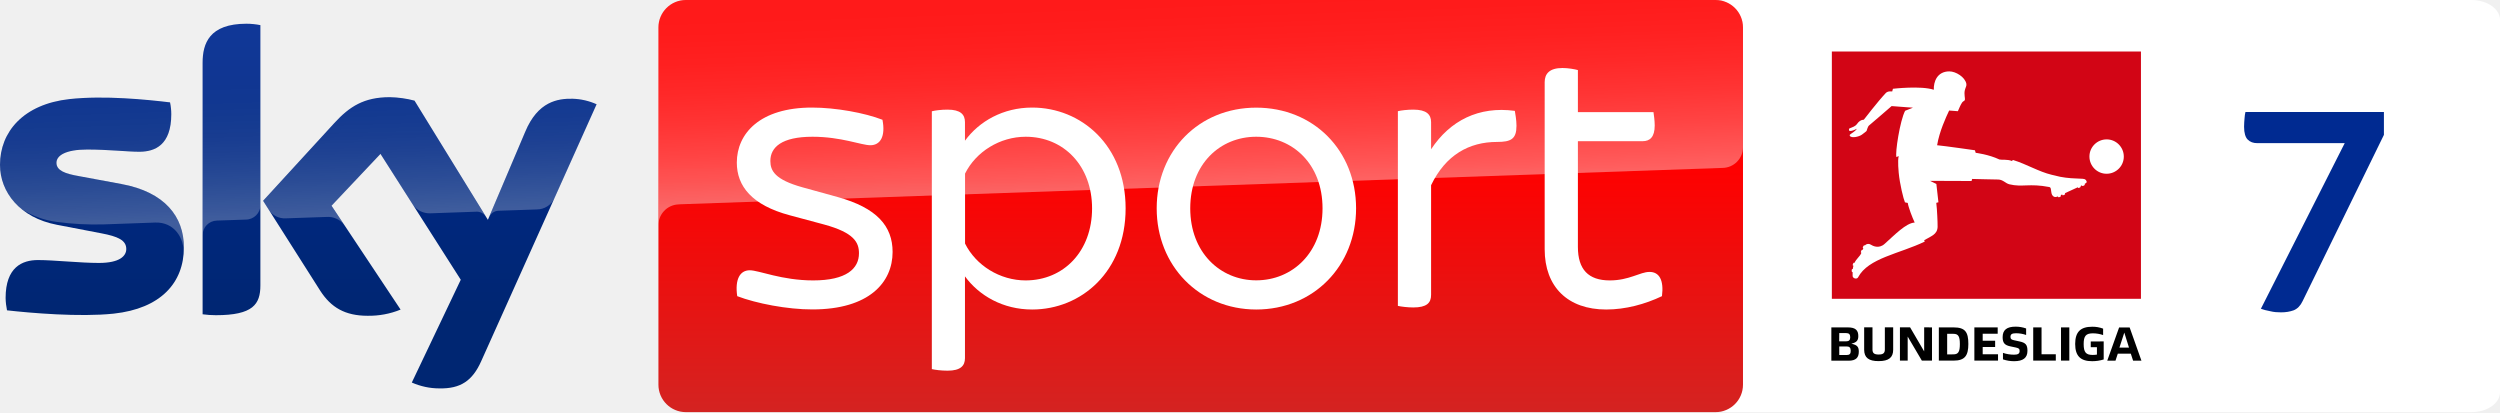
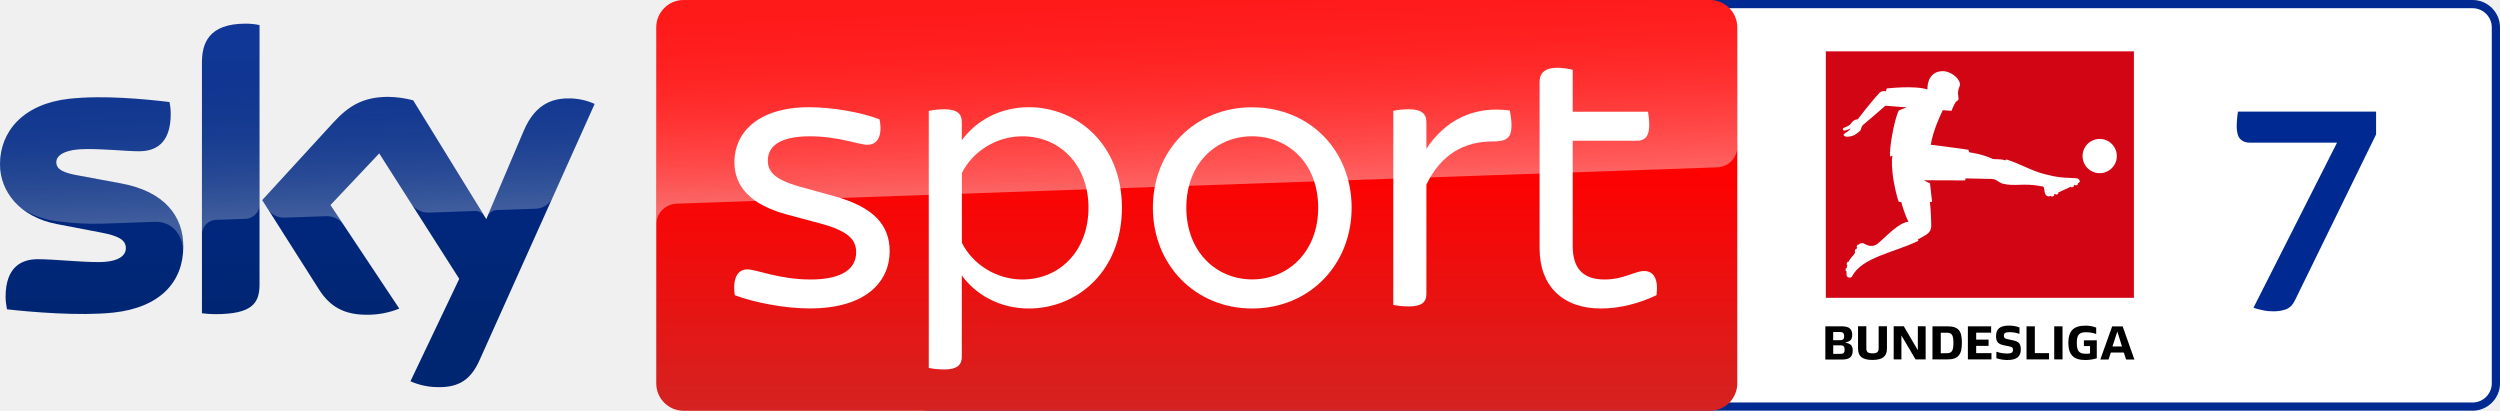
- <svg xmlns="http://www.w3.org/2000/svg" enable-background="new 0 0 2714.1 500" version="1.1" viewBox="0 0 3033 500" xml:space="preserve">
+ <svg xmlns="http://www.w3.org/2000/svg" enable-background="new 0 0 2714.1 500" version="1.1" viewBox="0 0 3043 500" xml:space="preserve">
  <defs>
    <linearGradient id="d" x1="1456.7" x2="1456.7" y1="198" y2="698" gradientTransform="translate(0,-198)" gradientUnits="userSpaceOnUse">
      <stop stop-color="#f00" offset=".4" />
      <stop stop-color="#D42321" offset="1" />
    </linearGradient>
    <linearGradient id="b" x1="1459.5" x2="1450.8" y1="431.73" y2="182.67" gradientTransform="translate(0,-198)" gradientUnits="userSpaceOnUse">
      <stop stop-color="#fff" offset="0" />
      <stop stop-color="#fff" stop-opacity=".835" offset=".12" />
      <stop stop-color="#fff" stop-opacity=".658" offset=".269" />
      <stop stop-color="#fff" stop-opacity=".511" offset=".419" />
      <stop stop-color="#fff" stop-opacity=".397" offset=".568" />
      <stop stop-color="#fff" stop-opacity=".315" offset=".716" />
      <stop stop-color="#fff" stop-opacity=".266" offset=".86" />
      <stop stop-color="#fff" stop-opacity=".25" offset="1" />
    </linearGradient>
    <linearGradient id="c" x1="361.92" x2="361.92" y1="226.81" y2="669.22" gradientTransform="translate(0,-198)" gradientUnits="userSpaceOnUse">
      <stop stop-color="#002A91" offset="0" />
      <stop stop-color="#002672" offset=".8" />
    </linearGradient>
    <linearGradient id="a" x1="365.45" x2="359.6" y1="461.25" y2="293.75" gradientTransform="translate(0,-198)" gradientUnits="userSpaceOnUse">
      <stop stop-color="#fff" offset="0" />
      <stop stop-color="#fff" stop-opacity=".835" offset=".12" />
      <stop stop-color="#fff" stop-opacity=".658" offset=".269" />
      <stop stop-color="#fff" stop-opacity=".511" offset=".419" />
      <stop stop-color="#fff" stop-opacity=".397" offset=".568" />
      <stop stop-color="#fff" stop-opacity=".315" offset=".716" />
      <stop stop-color="#fff" stop-opacity=".266" offset=".86" />
      <stop stop-color="#fff" stop-opacity=".25" offset="1" />
    </linearGradient>
  </defs>
  <path d="m2998.3 0c19.235 0 34.745 10.938 34.745 24.271v451.46c0 13.438-15.508 24.271-34.745 24.271h-899.32c-19.087 0-34.745-10.833-34.745-24.271v-451.46c0-13.333 15.657-24.271 34.745-24.271h899.32" fill="#fff" stroke-width="1.246" />
  <path d="m2181 20.8h457.4v458.3h-457.4z" fill="#fff" />
  <path d="m2255.1 426.6c0 7.2-3.4 11-12.4 11h-20.9v-40.4h20.1c9.4 0 12.6 3.7 12.6 10.5 0 5.2-2 7.6-7.5 9l-1 0.3 0.9 0.2c6.2 1.4 8.2 3.7 8.2 9.4zm-23.8-12.5h8.5c3.4 0 4.9-1.5 4.9-4.9 0-3.5-1.4-5.1-4.9-5.1h-8.4zm14 11.5c0-3.7-1.5-5.3-4.9-5.3h-9v10.4h9c3.6 0 4.9-1.5 4.9-5.1zm16.3-1.2v-27.3h10.1v26.9c0 4.4 2 6.1 7.5 6.1 5.4 0 7.5-1.7 7.5-6.1v-26.9h10.1v27.2c0 9.5-5.5 13.8-17.5 13.8-12.2 0.1-17.6-4.2-17.7-13.7zm82.3-27.2v40.3h-12.3l-17.2-29.2v29.2h-9.4v-40.4h12.3l17.1 29.2v-29.2zm8.3 0h18c14.1 0 17.8 5.8 17.8 20.1 0 14-4.1 20.2-17.8 20.2h-18zm17.7 32.7c5.9 0 7.8-3.1 7.8-12.5s-1.9-12.4-7.8-12.4h-7.6v25zm25.5-32.7h28.2v7.7h-18.2v8.5h15.1v7.6h-15.1v8.8h18.6v7.7h-28.7v-40.3zm34.6 38.8v-7.9c4.3 1.5 8.9 2.2 13.5 2.2s6.7-1.2 6.7-4.4c0-2.7-0.9-3.5-4.6-4.3l-6.7-1.4c-7-1.5-9.3-4.3-9.3-11.2 0-8.8 5.2-12.7 15.7-12.7 4.4 0 8.7 0.7 12.8 2.2v7.9c-3.9-1.4-8.1-2.1-12.3-2.1-5 0-6.7 1.3-6.7 4.4 0 2.6 1.2 3.4 4.4 4.1l6.5 1.4c7.6 1.6 9.7 4.2 9.7 11.4 0 8.6-5.3 12.6-16.2 12.6-4.5 0-9.1-0.7-13.5-2.2zm36.7-38.8h10.1v32.6h17.3v7.7h-27.4zm33.7 0h10.1v40.3h-10.1zm51.8 17v21.9c-4.5 1.4-9.2 2.1-14 2.1-14 0-20.6-6.2-20.6-20.9s6.6-20.9 20.6-20.9c4.5-0.1 9 0.7 13.3 2.3v7.8c-4-1.4-8.2-2.1-12.5-2.1-8.5 0-11.1 3.4-11.1 13 0 10 2.8 13.2 10.8 13.2 1.8 0 3.5-0.1 5.3-0.4v-9h-7.5v-6.9zm32.9 14.9h-15.8l-2.8 8.5h-10l14.4-40.3h12.8l14.3 40.3h-10.1zm-7.9-25.6-5.9 18.2h11.6z" />
  <path d="m2222.4 62.5h375v300h-375z" fill="#d20515" />
  <path d="m2531.6 220.5c0.2 0.7-0.5 1.3-1.8 2.2l-0.8 0.5 0.3 0.5c0.2 0.4-0.1 0.9-0.7 1.2l-1.2 0.6c-0.6 0.3-1.2 0.2-1.4-0.1l-0.3-0.5-1.6 0.8 0.2 0.5c0.2 0.4-0.2 0.9-0.7 1.1l-1.2 0.6c-0.6 0.3-1.2 0.2-1.4-0.2l-0.2-0.5c-4.8 2.3-10.2 4.7-15.7 7.2l0.3 0.7c0.2 0.4-0.2 0.9-0.7 1.1l-1.3 0.6c-0.6 0.3-1.2 0.2-1.3-0.2l-0.3-0.7-1.8 0.9 0.3 0.7c0.2 0.4-0.2 0.9-0.7 1.1l-1.2 0.6c-0.6 0.3-1.2 0.2-1.4-0.2l-0.3-0.7c-2.5 1-5.3 1.5-7.3-2.3-0.9-1.7-0.9-5.7-1.6-7.8-0.3-0.7-0.9-1.2-1.6-1.3-24.4-4.7-32.7 0.5-48.4-3.3-4.9-1.2-7.6-5.7-13.7-5.8-13.2-0.4-17.1-0.2-31.5-0.7-0.6 2.1-0.7 2.5-0.7 2.5l-50.4-0.2 7.7 3.8 2.5 22.2s-2 0.6-2.6 0.7c0.5 4.4 1 10.4 1.2 15.8 0.2 4.9 0.5 9.9 0.4 13.1 0 2.1-0.5 4.2-1.5 6-1 1.6-2.2 3-3.8 4.1-0.5 0.3-2.4 1.7-4.7 2.9-2.2 1.3-5 2.7-6.3 3.4 0.2 0.6 0.4 1.2 0.7 1.7-30.6 14.8-68.6 19.9-80.9 43.4-1.5 2.7-6.4 1.3-6.6-1.6v-4.8h-0.4c-0.4 0-0.7-0.5-0.7-1.2v-1.4c0-0.6 0.4-1.1 0.8-1.1h0.5c0.2-1.4 0.4-2.7 0.8-4l-0.5-0.2c-0.4-0.1-0.5-0.7-0.3-1.3l0.5-1.3c0.2-0.6 0.7-1 1.1-0.9l0.5 0.2c2.2-5.1 6.4-7.4 8.4-12.2l-0.3-0.1c-0.4-0.1-0.5-0.7-0.3-1.3l0.5-1.3c0.2-0.6 0.7-1 1.1-0.8l0.3 0.1c0.3-0.7 0.6-1.5 1-2.2l-0.4-0.3c-0.4-0.2-0.4-0.8 0-1.4l0.7-1.2c0.3-0.5 0.9-0.8 1.2-0.6l0.2 0.1h0.2c0.1 0 0.1 0 0.2-0.1l0.6-0.6c1.9-1.4 4.5-1.5 6.5-0.1 1.9 1.2 9.5 5.5 16.7-1.1 12-10.7 25.9-25.3 36.4-25.8-2.9-6.1-7.8-19-8.4-23.8l-3.4-0.7c-1.8-4-6.3-22.2-7.6-36 0 0-1.5-14.8 0-20-0.8-0.1-2.3 1.1-2.7 1.1-1.9-4.7 4.3-44.6 10.5-56.2l9.5-3.8c-1-0.1-7.8-0.4-25.9-1.9-10.1 9-21.8 18.6-27.7 23.8-1 0.7-2.7 6.4-2.7 6.4s-2.9 2.6-5.7 4.5c-3.6 2.6-12.6 4.5-14.5 1.5-0.4-0.7-0.4-1.1 0-1.5 1.4-1.5 6.6-3.9 8.4-7.2-2.9 1.5-6 2.9-8.5 2.7-1.1 0-1.6-2.7-0.2-3.2 3.8-1.6 6.8-2.3 9-5.4s4.8-5 8.2-5.1c0 0 16.8-21.9 26.6-32.3 2.7-2.9 7.8-1.9 7.8-1.9l0.9-3.3s33.8-4 49.6 1.2c-0.4-9.6 3.9-22.3 18.9-22.3 7.7 0 19 6.8 20.6 15.1 0.5 2.5-1 4.2-1.8 7.5-1.3 4.9 0.5 10.3 0 12-0.4 1.4-2 1.3-3.4 3.2-1.2 1.9-2.2 3.8-3.1 5.9l-2 4.6-10.6-0.8c-3.9 8.3-11.8 25.3-14.6 42.1 8.3 0.7 45.9 6.1 45.9 6.1l0.9 3.1s15.8 1.9 28.8 8.1c2.9 0.7 10.2-0.4 15 1.8 0.3-0.2 1.1-1 1.5-1.2 16.9 5.2 30.9 14.1 47.1 18 0 0 7.6 1.9 10.2 2.4 4.3 0.8 8.7 1.4 13.1 1.7 5.2 0.4 8.1 0.3 11.9 0.6 2.7 0.2 6-0.3 7.1 3.7m24.2-51.4c-11.5 0-20.9 9.3-20.9 20.8s9.3 20.9 20.8 20.9 20.9-9.3 20.9-20.8c0-11.6-9.4-20.9-20.8-20.9z" fill="#fff" />
+   <path d="m3009.7 10c12.8 0 23.3 10.5 23.3 23.3l-5e-4 433.3c0 12.8-10.5 23.3-23.3 23.3h-1879.1c-12.8 0-23.3-10.5-23.3-23.3v-433.3c0-12.8 10.5-23.3 23.3-23.3h1879.1m0-10h-1879.1c-18.3 0-33.3 15-33.3 33.3v433.3c0 18.3 15 33.3 33.3 33.3h1879.1c18.3 0 33.3-15 33.3-33.3v-433.3c0-18.3-15-33.3-33.3-33.3z" fill="#002a91" />
  <path d="m832.1 0h1249.2c18.4 0 33.3 14.9 33.3 33.3v433.4c0 18.4-14.9 33.3-33.3 33.3h-1249.2c-18.4 0-33.3-14.9-33.3-33.3v-433.4c0-18.4 14.9-33.3 33.3-33.3z" fill="url(#d)" />
  <path d="m822.8 248s1.1-0.1 3.2-0.2c98.6-3.5 1263.7-44.1 1263.7-44.1 13.9-0.1 25-11.5 24.9-25.3v-145.1c0-18.4-14.9-33.3-33.3-33.3h-1249.2c-18.4 0-33.3 14.9-33.3 33.3v240.7c-0.4-13.7 10.3-25.3 24-26z" enable-background="new    " fill="url(#b)" opacity=".4" Googl="true" />
  <path d="m499.6 464.1c10.5 4.6 21.8 7.1 33.2 7.1 26.1 0.6 40.4-9.4 50.9-32.8l140.1-311.9c-9.1-4.1-19-6.4-29-6.7-18.1-0.4-42.3 3.3-57.6 40.1l-45.3 106.8-89-144.6c-9.8-2.6-19.9-4-30-4.2-31.5 0-49 11.5-67.2 31.3l-86.5 94.4 69.5 109.4c12.9 19.9 29.8 30.1 57.3 30.1 13.7 0.2 27.3-2.3 40-7.5l-83.8-126 59.4-62.9 97.4 152.7zm-183.7-117.9c0 23-9 36.2-54 36.2-5.4 0-10.8-0.4-16.1-1.1v-305.1c0-23.2 7.9-47.4 53.2-47.4 5.7 0 11.4 0.6 16.9 1.7zm-92.8-46.1c0 43-28.1 74.2-85.1 80.4-41.3 4.4-101.1-0.8-129.5-4-1-4.9-1.6-9.9-1.7-15 0-37.4 20.2-46 39.2-46 19.8 0 50.9 3.5 74 3.5 25.5 0 33.2-8.6 33.2-16.9 0-10.7-10.2-15.2-30-19l-54.2-10.4c-45-8.6-69-39.7-69-72.7 0-40.1 28.4-73.6 84.3-79.8 42.3-4.6 93.8 0.6 122 4 1 4.7 1.5 9.5 1.5 14.4 0 37.4-19.8 45.5-38.8 45.5-14.6 0-37.3-2.7-63.2-2.7-26.3 0-37.3 7.3-37.3 16.1 0 9.4 10.4 13.2 26.9 16.1l51.7 9.6c53.1 9.7 76 39.9 76 76.9z" fill="url(#c)" />
  <path d="m723.9 126.5-51.3 114.2c-4 8.2-12.3 13.4-21.4 13.4l-46.8 1.6c-5.1 0.3-9.6 3.7-11.4 8.5v-0.1l44.2-104.2c15.4-36.8 39.6-40.5 57.6-40.1 10.1 0.3 19.9 2.6 29.1 6.7zm-134.4 136.5-86.6-140.8c-9.8-2.6-19.9-4-30-4.2-31.5 0-49 11.5-67.2 31.3l-86.5 94.4 6.9 10.9c4.5 6.8 12.3 10.7 20.5 10.3 4.1-0.1 45.9-1.6 49.3-1.7 8.5-0.7 16.7 3 21.8 9.8l-15.5-23.3 59.4-62.9 39.9 62.5c4.9 6.2 12.5 9.7 20.4 9.5 2.1-0.1 54.3-1.9 56.7-2 4.4 0 8.6 2.4 10.9 6.2zm-290.5-234.1c-45.3 0-53.2 24.2-53.2 47.4v209c0-9.6 7.7-17.4 17.3-17.7l35.1-1.2c9.8 0 17.8-8 17.8-17.8v-218c-5.7-1.2-11.3-1.8-17-1.7zm-151.8 194.2-51.7-9.6c-16.5-2.9-26.9-6.7-26.9-16.1 0-8.8 11-16.1 37.3-16.1 25.9 0 48.6 2.7 63.2 2.7 19 0 38.8-8.1 38.8-45.5 0-4.8-0.5-9.7-1.5-14.4-28.2-3.5-79.7-8.6-122-4-56 6.2-84.4 39.8-84.4 79.8 0.1 21.4 10.2 41.6 27.3 54.5 12.6 7.8 26.8 12.9 41.5 14.8 19.2 2.6 38.5 3.6 57.8 3 6.1-0.2 51.7-1.8 61.7-2.2 23.1-0.8 35.7 18.9 34.4 38.7 0-0.3 0-0.5 0.1-0.8v-0.2c0.2-2.6 0.3-5.2 0.3-7.8 0-36.8-22.9-67-75.9-76.8z" enable-background="new    " fill="url(#a)" opacity=".25" />
  <path d="m894.4 359.3c-3-20.6 3.4-31.4 15.2-31.4 11.2 0 38.7 12.3 77 12.3 40.3 0 55.5-14.3 55.5-32.9 0-13.2-5.9-25-42.2-34.9l-41.7-11.2c-46.1-12.3-64.3-35.4-64.3-63.9 0-35.3 28-66.8 91.3-66.8 28.5 0 63.9 6.4 85.4 14.8 3.9 20.1-2.5 30.9-14.7 30.9-10.8 0-35.3-10.3-70.2-10.3-37.3 0-51.1 12.7-51.1 29.4 0 11.7 5.4 22.6 38.8 31.9l42.7 11.8c47.7 13.2 66.8 35.3 66.8 66.7 0 36.9-28.5 69.7-97.2 69.7-30.4 0.1-68.3-7.3-91.3-16.1" fill="#fff" />
  <path d="m1365.6 252.8c0 77-54 122.7-113.4 122.7-35.3 0-64.3-16.7-81.5-40.2v99.2c0 9.3-5.4 15.2-21.1 15.2-7.9 0-15.2-1-19.1-1.9v-312.8c3.9-1 11.2-2 19.1-2 15.7 0 21.1 5.9 21.1 15.2v22.5c17.2-23.5 46.2-40.2 81.5-40.2 59.4 0 113.4 45.7 113.4 122.3m-40.7 0c0-51.5-34.3-86.9-80.5-86.9-31.4 0-60.4 18.2-73.6 44.7v84.9c13.2 26.5 42.2 44.7 73.6 44.7 46.1-0.1 80.5-35.4 80.5-87.4" fill="#fff" />
  <path d="m1403.3 252.8c0-70.2 51.5-122.2 120.7-122.2 69.7 0 121.2 52 121.2 122.2 0 69.7-51.5 122.7-121.2 122.7-69.2-0.1-120.7-53.1-120.7-122.7m201.2 0c0-54-36.4-86.9-80.5-86.9-43.6 0-80 32.9-80 86.9 0 53.5 36.4 87.3 80 87.3 44.1 0 80.5-33.8 80.5-87.3" fill="#fff" />
  <path d="m1839.8 152.6c0 16.2-6.8 19.6-23.6 19.6-33.8 0-62.3 15.7-80 52.5v133.1c0 9.8-5.4 15.2-21.6 15.2-6.9 0-14.8-1-18.7-1.9v-236.2c3.9-1 11.7-1.9 18.7-1.9 16.1 0 21.6 5.9 21.6 15.2v32.9c23-34.9 57.9-52.5 101.6-46.6 0.5 3.4 2 10.8 2 18.1" fill="#fff" />
  <path d="m2016.3 359.3c-20.6 9.8-44.2 16.2-67.7 16.2-46.6 0-74.6-27.5-74.6-73.1v-202.7c0-10.3 5.9-17.2 21.6-17.2 6.8 0 14.7 1.4 18.7 2.5v51h91.7c0.5 3.4 1.5 10.3 1.5 16.2 0 14.2-5.9 19.1-14.7 19.1h-78.5v128.2c0 27.4 12.7 40.7 38.7 40.7 23.6 0 36.8-10.3 48.1-10.3 11.8-0.1 17.7 9.7 15.2 29.4" fill="#fff" />
  <path d="m2767.4 378.95c-4.385 0-8.718-0.272-13.051-1.363-4.646-0.814-8.457-1.9-11.432-2.986l101.69-200.93h-106.02c-4.907 0-8.718-1.357-11.693-4.348-2.715-2.72-4.385-7.888-4.385-15.499 0-3.805 0.313-7.34 0.574-10.331 0.261-2.991 0.522-5.711 1.096-7.616h167.99v27.735l-98.663 201.74c-2.715 5.706-6.264 9.245-10.91 11.145-4.594 1.634-9.501 2.448-15.191 2.448" fill="#002a91" />
</svg>
